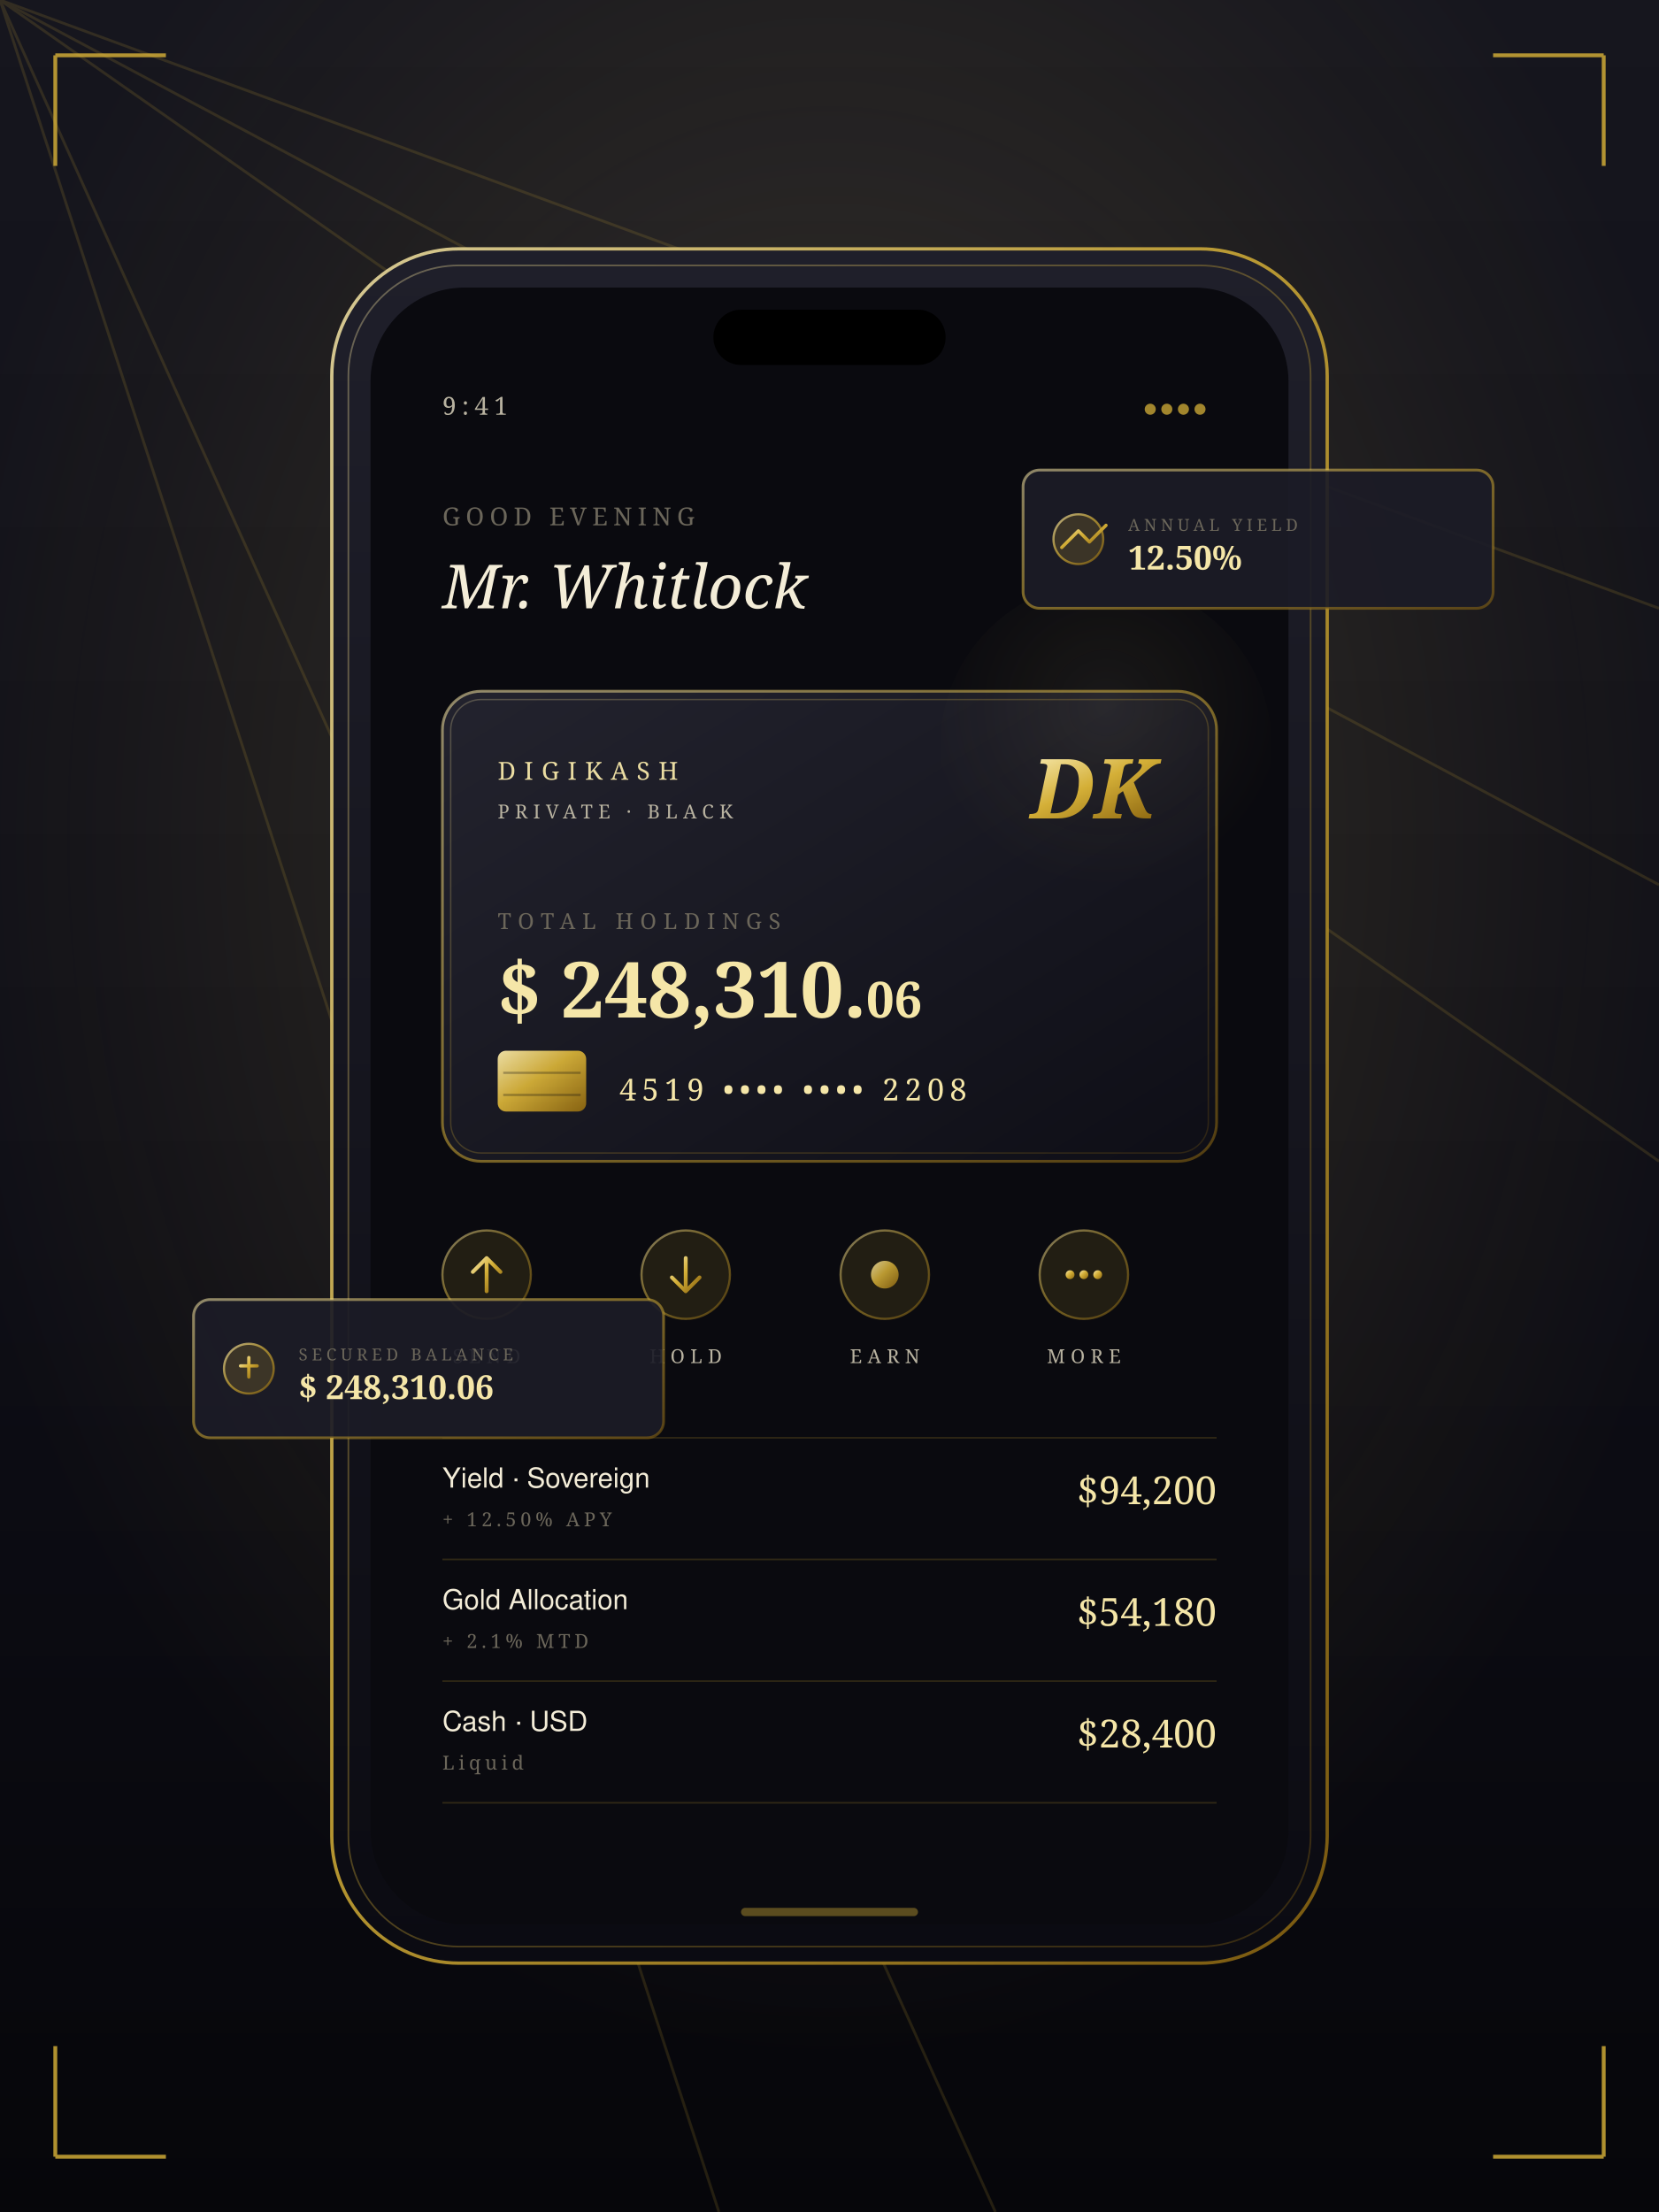
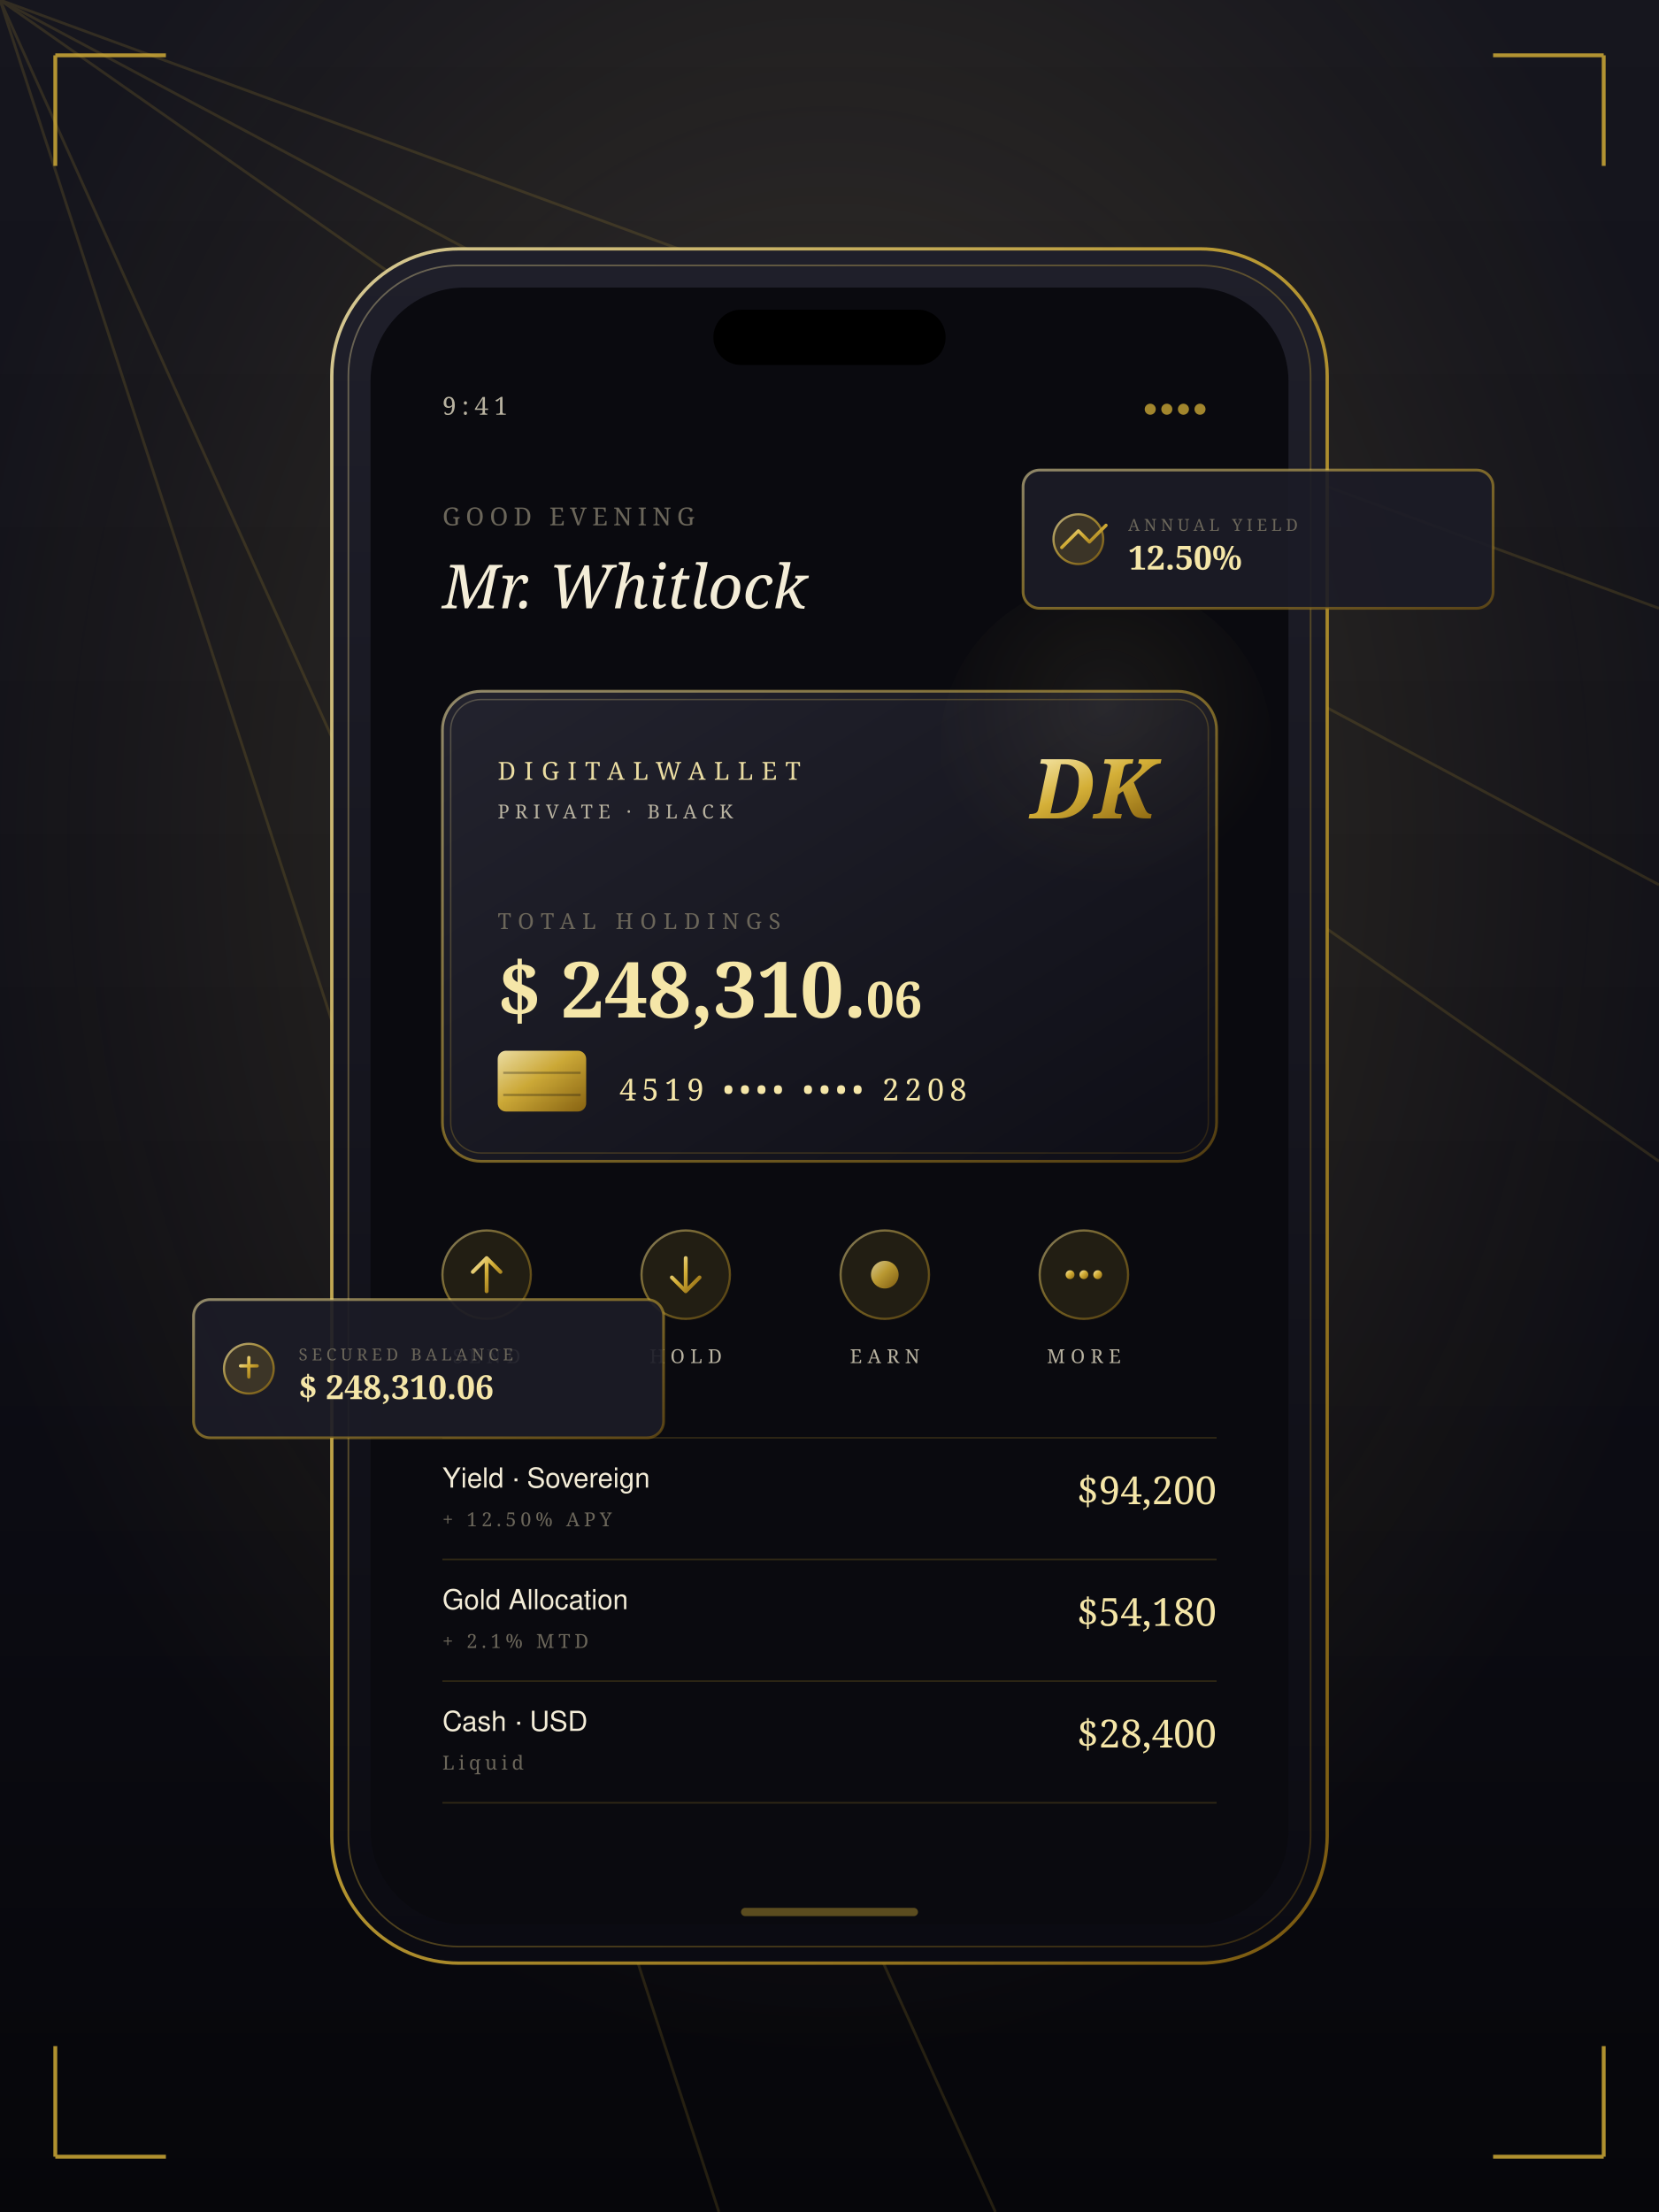
<svg xmlns="http://www.w3.org/2000/svg" viewBox="0 0 600 800" preserveAspectRatio="xMidYMid slice">
  <defs>
    <linearGradient id="bg" x1="0" y1="0" x2="0" y2="1">
      <stop offset="0%" stop-color="#16161E" />
      <stop offset="55%" stop-color="#0E0E16" />
      <stop offset="100%" stop-color="#06060A" />
    </linearGradient>
    <linearGradient id="gold" x1="0" y1="0" x2="1" y2="1">
      <stop offset="0%" stop-color="#F5E6A8" />
      <stop offset="45%" stop-color="#D4AF37" />
      <stop offset="100%" stop-color="#8C6610" />
    </linearGradient>
    <linearGradient id="phoneBg" x1="0" y1="0" x2="0" y2="1">
      <stop offset="0%" stop-color="#1F1F2A" />
      <stop offset="100%" stop-color="#0B0B12" />
    </linearGradient>
    <linearGradient id="cardBg" x1="0" y1="0" x2="1" y2="1">
      <stop offset="0%" stop-color="#23232E" />
      <stop offset="100%" stop-color="#0E0E16" />
    </linearGradient>
    <radialGradient id="halo" cx="50%" cy="38%" r="55%">
      <stop offset="0%" stop-color="rgba(245,230,168,0.18)" />
      <stop offset="100%" stop-color="rgba(212,175,55,0)" />
    </radialGradient>
  </defs>
  <rect width="600" height="800" fill="url(#bg)" />
  <rect width="600" height="800" fill="url(#halo)" />
  <g opacity=".15" stroke="#D4AF37" stroke-width="1" fill="none">
    <path d="M0 0 L600 220" />
    <path d="M0 0 L600 320" />
    <path d="M0 0 L600 420" />
    <path d="M0 0 L260 800" />
    <path d="M0 0 L360 800" />
  </g>
  <g transform="translate(120,90)">
    <rect x="0" y="0" width="360" height="620" rx="46" fill="url(#phoneBg)" stroke="url(#gold)" stroke-width="1.2" stroke-opacity=".85" />
    <rect x="6" y="6" width="348" height="608" rx="40" fill="none" stroke="url(#gold)" stroke-width="0.6" stroke-opacity=".35" />
    <rect x="14" y="14" width="332" height="592" rx="34" fill="#0A0A0F" />
    <rect x="138" y="22" width="84" height="20" rx="10" fill="#000" />
    <text x="40" y="60" font-family="Cinzel, Georgia, serif" font-size="9" letter-spacing="2" fill="#B8B2A0">9:41</text>
    <g transform="translate(296,52)" fill="#D4AF37" opacity=".75">
      <circle cx="0" cy="6" r="2" />
      <circle cx="6" cy="6" r="2" />
      <circle cx="12" cy="6" r="2" />
      <circle cx="18" cy="6" r="2" />
    </g>
    <text x="40" y="100" font-family="Cinzel, Georgia, serif" font-size="9" letter-spacing="2" fill="#6B665A">GOOD EVENING</text>
    <text x="40" y="130" font-family="Cormorant Garamond, Georgia, serif" font-style="italic" font-weight="500" font-size="22" fill="#F4EDD8">Mr. Whitlock</text>
    <g transform="translate(40,160)">
      <rect width="280" height="170" rx="14" fill="url(#cardBg)" stroke="url(#gold)" stroke-width="1" stroke-opacity=".55" />
      <rect x="3" y="3" width="274" height="164" rx="11" fill="none" stroke="url(#gold)" stroke-width=".5" stroke-opacity=".25" />
      <circle cx="240" cy="20" r="60" fill="url(#halo)" opacity=".4" />
-       <text x="20" y="32" font-family="Cinzel, Georgia, serif" font-size="9" letter-spacing="3" fill="#F5E6A8" opacity=".95">DIGIKASH</text>
+       <text x="20" y="32" font-family="Cinzel, Georgia, serif" font-size="9" letter-spacing="3" fill="#F5E6A8" opacity=".95">DIGITALWALLET</text>
      <text x="20" y="46" font-family="Cinzel, Georgia, serif" font-size="7" letter-spacing="2" fill="#B8B2A0">PRIVATE · BLACK</text>
      <text x="258" y="46" text-anchor="end" font-family="Cormorant Garamond, Georgia, serif" font-style="italic" font-weight="600" font-size="30" fill="url(#gold)">DK</text>
      <text x="20" y="86" font-family="Cinzel, Georgia, serif" font-size="8" letter-spacing="2.5" fill="#6B665A">TOTAL HOLDINGS</text>
      <text x="20" y="118" font-family="Cormorant Garamond, Georgia, serif" font-weight="600" font-size="28" fill="#F5E6A8">$ 248,310.<tspan font-size="18" opacity=".7">06</tspan>
      </text>
      <rect x="20" y="130" width="32" height="22" rx="3" fill="url(#gold)" opacity=".95" />
      <line x1="22" y1="138" x2="50" y2="138" stroke="#0A0A0F" stroke-width="0.8" opacity=".3" />
      <line x1="22" y1="146" x2="50" y2="146" stroke="#0A0A0F" stroke-width="0.8" opacity=".3" />
      <g transform="translate(64,148)" fill="#F5E6A8" font-family="Cormorant Garamond, Georgia, serif" font-size="11" letter-spacing="2">
        <text>4519 •••• •••• 2208</text>
      </g>
    </g>
    <g transform="translate(40,355)">
      <g>
        <circle cx="16" cy="16" r="16" fill="rgba(212,175,55,.12)" stroke="url(#gold)" stroke-width=".8" stroke-opacity=".5" />
        <path d="M16 10 L16 22 M11 15 L16 10 L21 15" stroke="url(#gold)" stroke-width="1.4" stroke-linecap="round" stroke-linejoin="round" fill="none" />
        <text x="16" y="48" text-anchor="middle" font-family="Cinzel, Georgia, serif" font-size="7" letter-spacing="2" fill="#B8B2A0">SEND</text>
      </g>
      <g transform="translate(72,0)">
        <circle cx="16" cy="16" r="16" fill="rgba(212,175,55,.12)" stroke="url(#gold)" stroke-width=".8" stroke-opacity=".5" />
        <path d="M16 10 L16 22 M11 17 L16 22 L21 17" stroke="url(#gold)" stroke-width="1.4" stroke-linecap="round" stroke-linejoin="round" fill="none" />
        <text x="16" y="48" text-anchor="middle" font-family="Cinzel, Georgia, serif" font-size="7" letter-spacing="2" fill="#B8B2A0">HOLD</text>
      </g>
      <g transform="translate(144,0)">
        <circle cx="16" cy="16" r="16" fill="rgba(212,175,55,.12)" stroke="url(#gold)" stroke-width=".8" stroke-opacity=".5" />
        <circle cx="16" cy="16" r="5" fill="url(#gold)" opacity=".85" />
        <text x="16" y="48" text-anchor="middle" font-family="Cinzel, Georgia, serif" font-size="7" letter-spacing="2" fill="#B8B2A0">EARN</text>
      </g>
      <g transform="translate(216,0)">
        <circle cx="16" cy="16" r="16" fill="rgba(212,175,55,.12)" stroke="url(#gold)" stroke-width=".8" stroke-opacity=".5" />
        <g fill="url(#gold)">
          <circle cx="11" cy="16" r="1.6" />
          <circle cx="16" cy="16" r="1.6" />
          <circle cx="21" cy="16" r="1.6" />
        </g>
        <text x="16" y="48" text-anchor="middle" font-family="Cinzel, Georgia, serif" font-size="7" letter-spacing="2" fill="#B8B2A0">MORE</text>
      </g>
    </g>
    <g transform="translate(40,430)">
      <line x1="0" y1="0" x2="280" y2="0" stroke="rgba(212,175,55,.18)" stroke-width="0.6" />
      <g transform="translate(0,18)">
        <text x="0" y="0" font-family="Manrope, Helvetica, Arial, sans-serif" font-size="10" fill="#F4EDD8">Yield · Sovereign</text>
        <text x="0" y="14" font-family="Cinzel, Georgia, serif" font-size="7" letter-spacing="1.5" fill="#6B665A">+ 12.50% APY</text>
        <text x="280" y="6" text-anchor="end" font-family="Cormorant Garamond, Georgia, serif" font-size="14" fill="#F5E6A8">$94,200</text>
      </g>
      <line x1="0" y1="44" x2="280" y2="44" stroke="rgba(212,175,55,.18)" stroke-width="0.6" />
      <g transform="translate(0,62)">
        <text x="0" y="0" font-family="Manrope, Helvetica, Arial, sans-serif" font-size="10" fill="#F4EDD8">Gold Allocation</text>
        <text x="0" y="14" font-family="Cinzel, Georgia, serif" font-size="7" letter-spacing="1.5" fill="#6B665A">+ 2.1% MTD</text>
        <text x="280" y="6" text-anchor="end" font-family="Cormorant Garamond, Georgia, serif" font-size="14" fill="#F5E6A8">$54,180</text>
      </g>
      <line x1="0" y1="88" x2="280" y2="88" stroke="rgba(212,175,55,.18)" stroke-width="0.6" />
      <g transform="translate(0,106)">
        <text x="0" y="0" font-family="Manrope, Helvetica, Arial, sans-serif" font-size="10" fill="#F4EDD8">Cash · USD</text>
        <text x="0" y="14" font-family="Cinzel, Georgia, serif" font-size="7" letter-spacing="1.5" fill="#6B665A">Liquid</text>
        <text x="280" y="6" text-anchor="end" font-family="Cormorant Garamond, Georgia, serif" font-size="14" fill="#F5E6A8">$28,400</text>
      </g>
      <line x1="0" y1="132" x2="280" y2="132" stroke="rgba(212,175,55,.18)" stroke-width="0.6" />
    </g>
    <rect x="148" y="600" width="64" height="3" rx="1.5" fill="#D4AF37" opacity=".4" />
  </g>
  <g transform="translate(70,470)">
    <rect x="0" y="0" width="170" height="50" rx="6" fill="rgba(28,28,38,.92)" stroke="url(#gold)" stroke-width="1" stroke-opacity=".55" />
    <circle cx="20" cy="25" r="9" fill="rgba(212,175,55,.18)" stroke="url(#gold)" stroke-width="0.8" stroke-opacity=".7" />
    <path d="M20 21 L20 28 M17 24 L23 24" stroke="url(#gold)" stroke-width="1.2" stroke-linecap="round" fill="none" />
    <text x="38" y="22" font-family="Cinzel, Georgia, serif" font-size="6" letter-spacing="1.5" fill="#6B665A">SECURED BALANCE</text>
    <text x="38" y="36" font-family="Cormorant Garamond, Georgia, serif" font-weight="600" font-size="12" fill="#F5E6A8">$ 248,310.06</text>
  </g>
  <g transform="translate(370,170)">
    <rect x="0" y="0" width="170" height="50" rx="6" fill="rgba(28,28,38,.92)" stroke="url(#gold)" stroke-width="1" stroke-opacity=".55" />
    <circle cx="20" cy="25" r="9" fill="rgba(212,175,55,.18)" stroke="url(#gold)" stroke-width="0.8" stroke-opacity=".7" />
    <path d="M14 28 L20 22 L24 26 L30 20" stroke="url(#gold)" stroke-width="1.2" stroke-linecap="round" stroke-linejoin="round" fill="none" />
    <text x="38" y="22" font-family="Cinzel, Georgia, serif" font-size="6" letter-spacing="1.5" fill="#6B665A">ANNUAL YIELD</text>
    <text x="38" y="36" font-family="Cormorant Garamond, Georgia, serif" font-weight="600" font-size="12" fill="#F5E6A8">12.50%</text>
  </g>
  <g stroke="#D4AF37" stroke-width="1.4" fill="none" opacity=".82">
    <path d="M20 20 L60 20 M20 20 L20 60" />
    <path d="M580 20 L540 20 M580 20 L580 60" />
    <path d="M20 780 L60 780 M20 780 L20 740" />
    <path d="M580 780 L540 780 M580 780 L580 740" />
  </g>
</svg>
